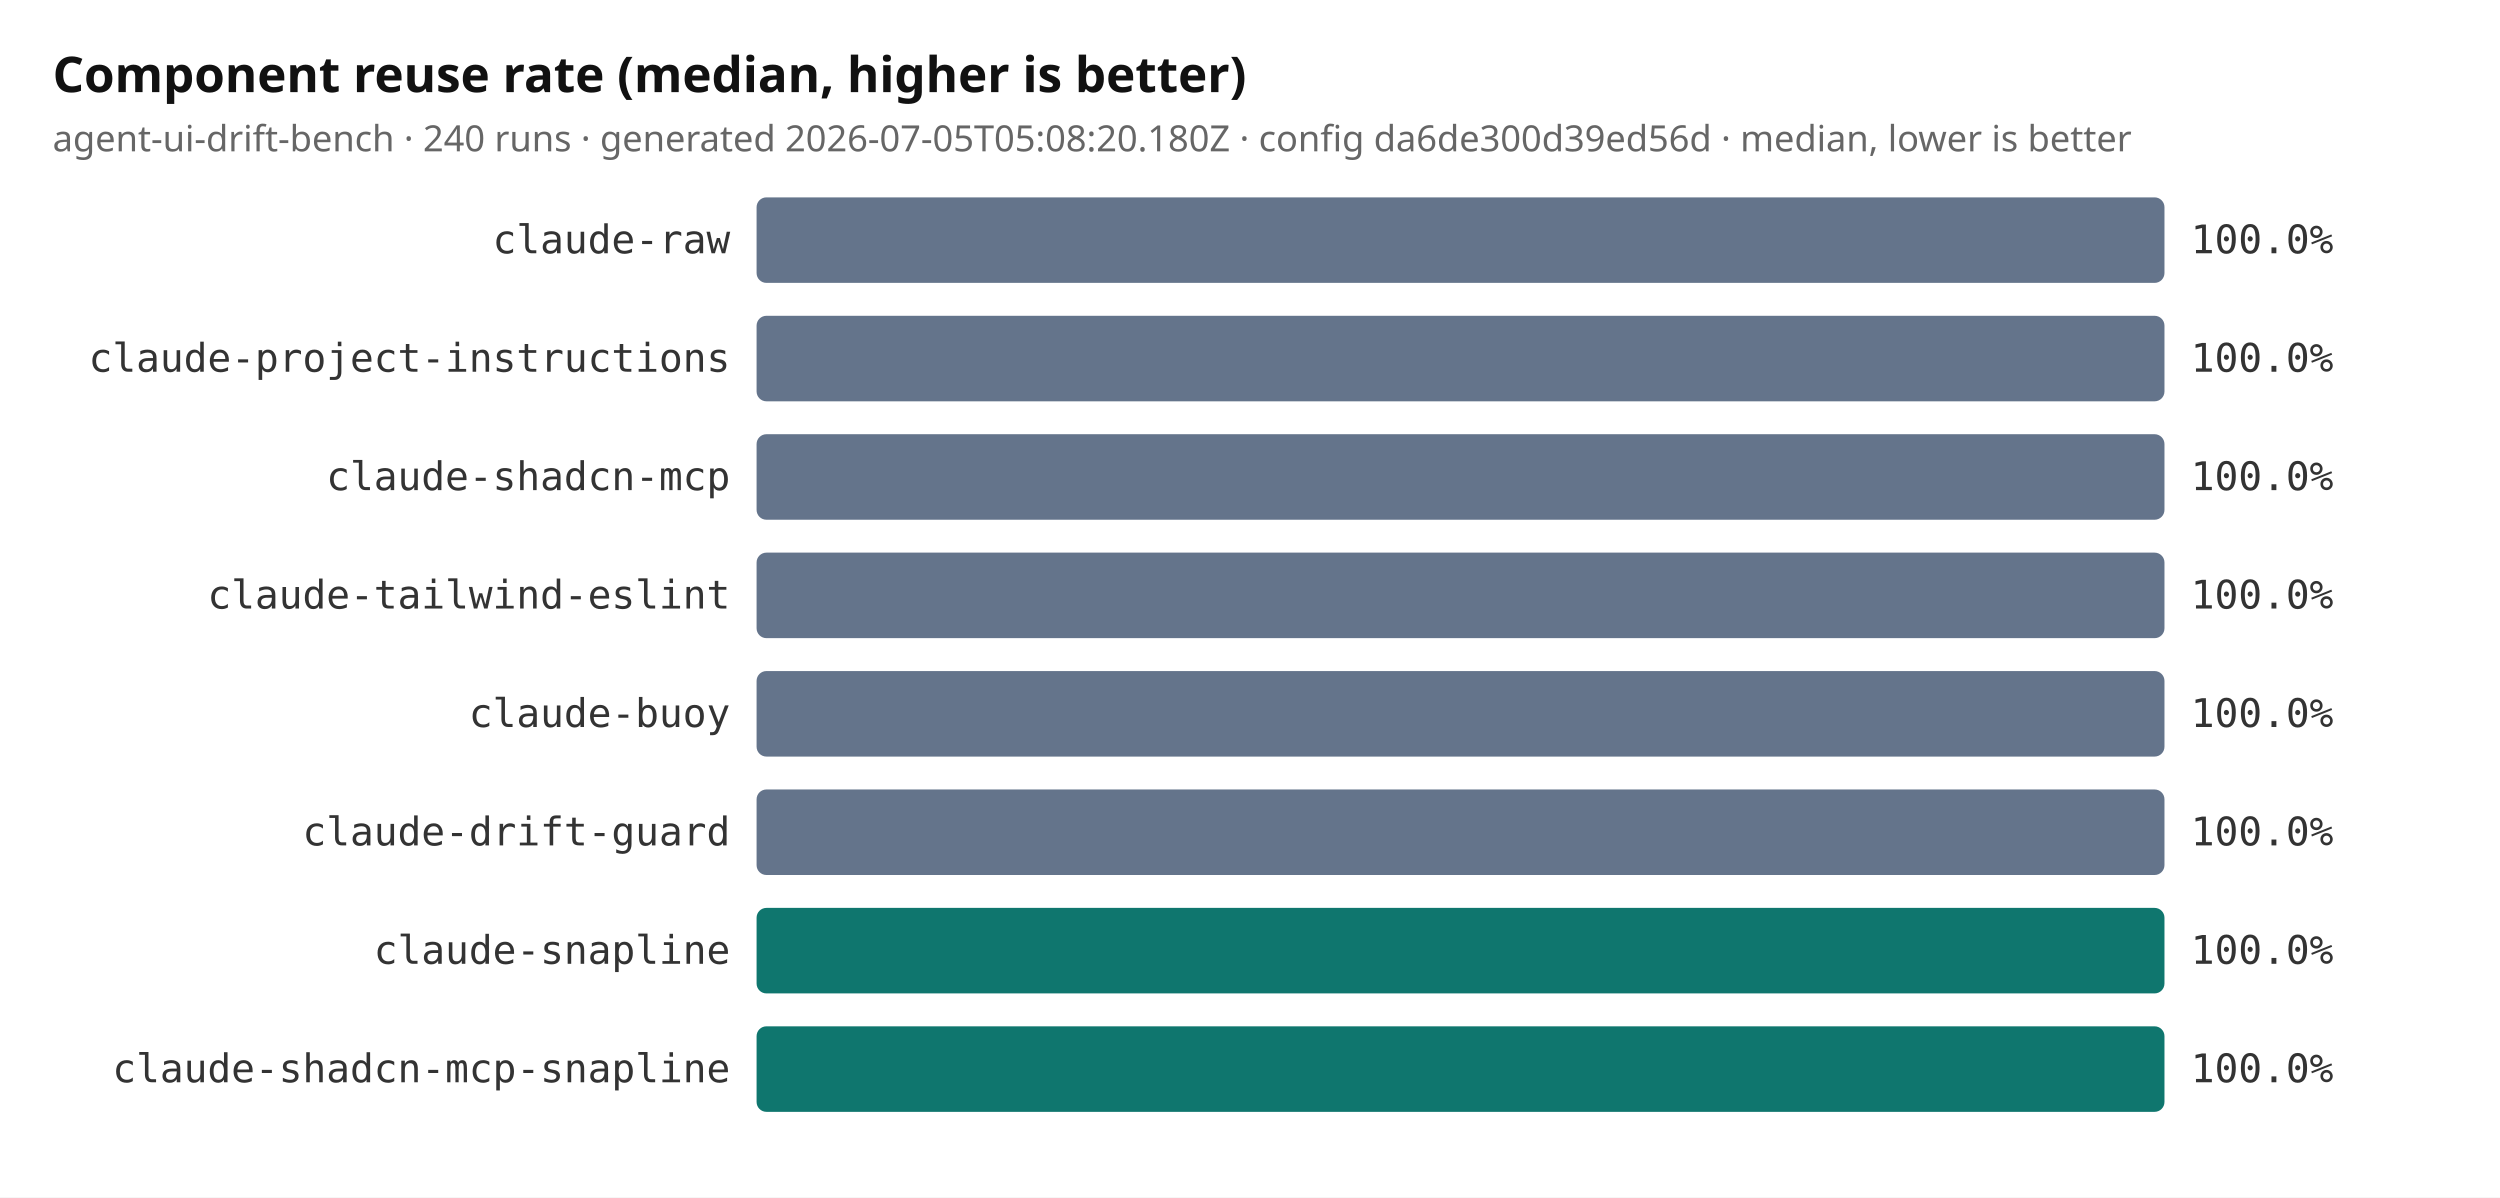
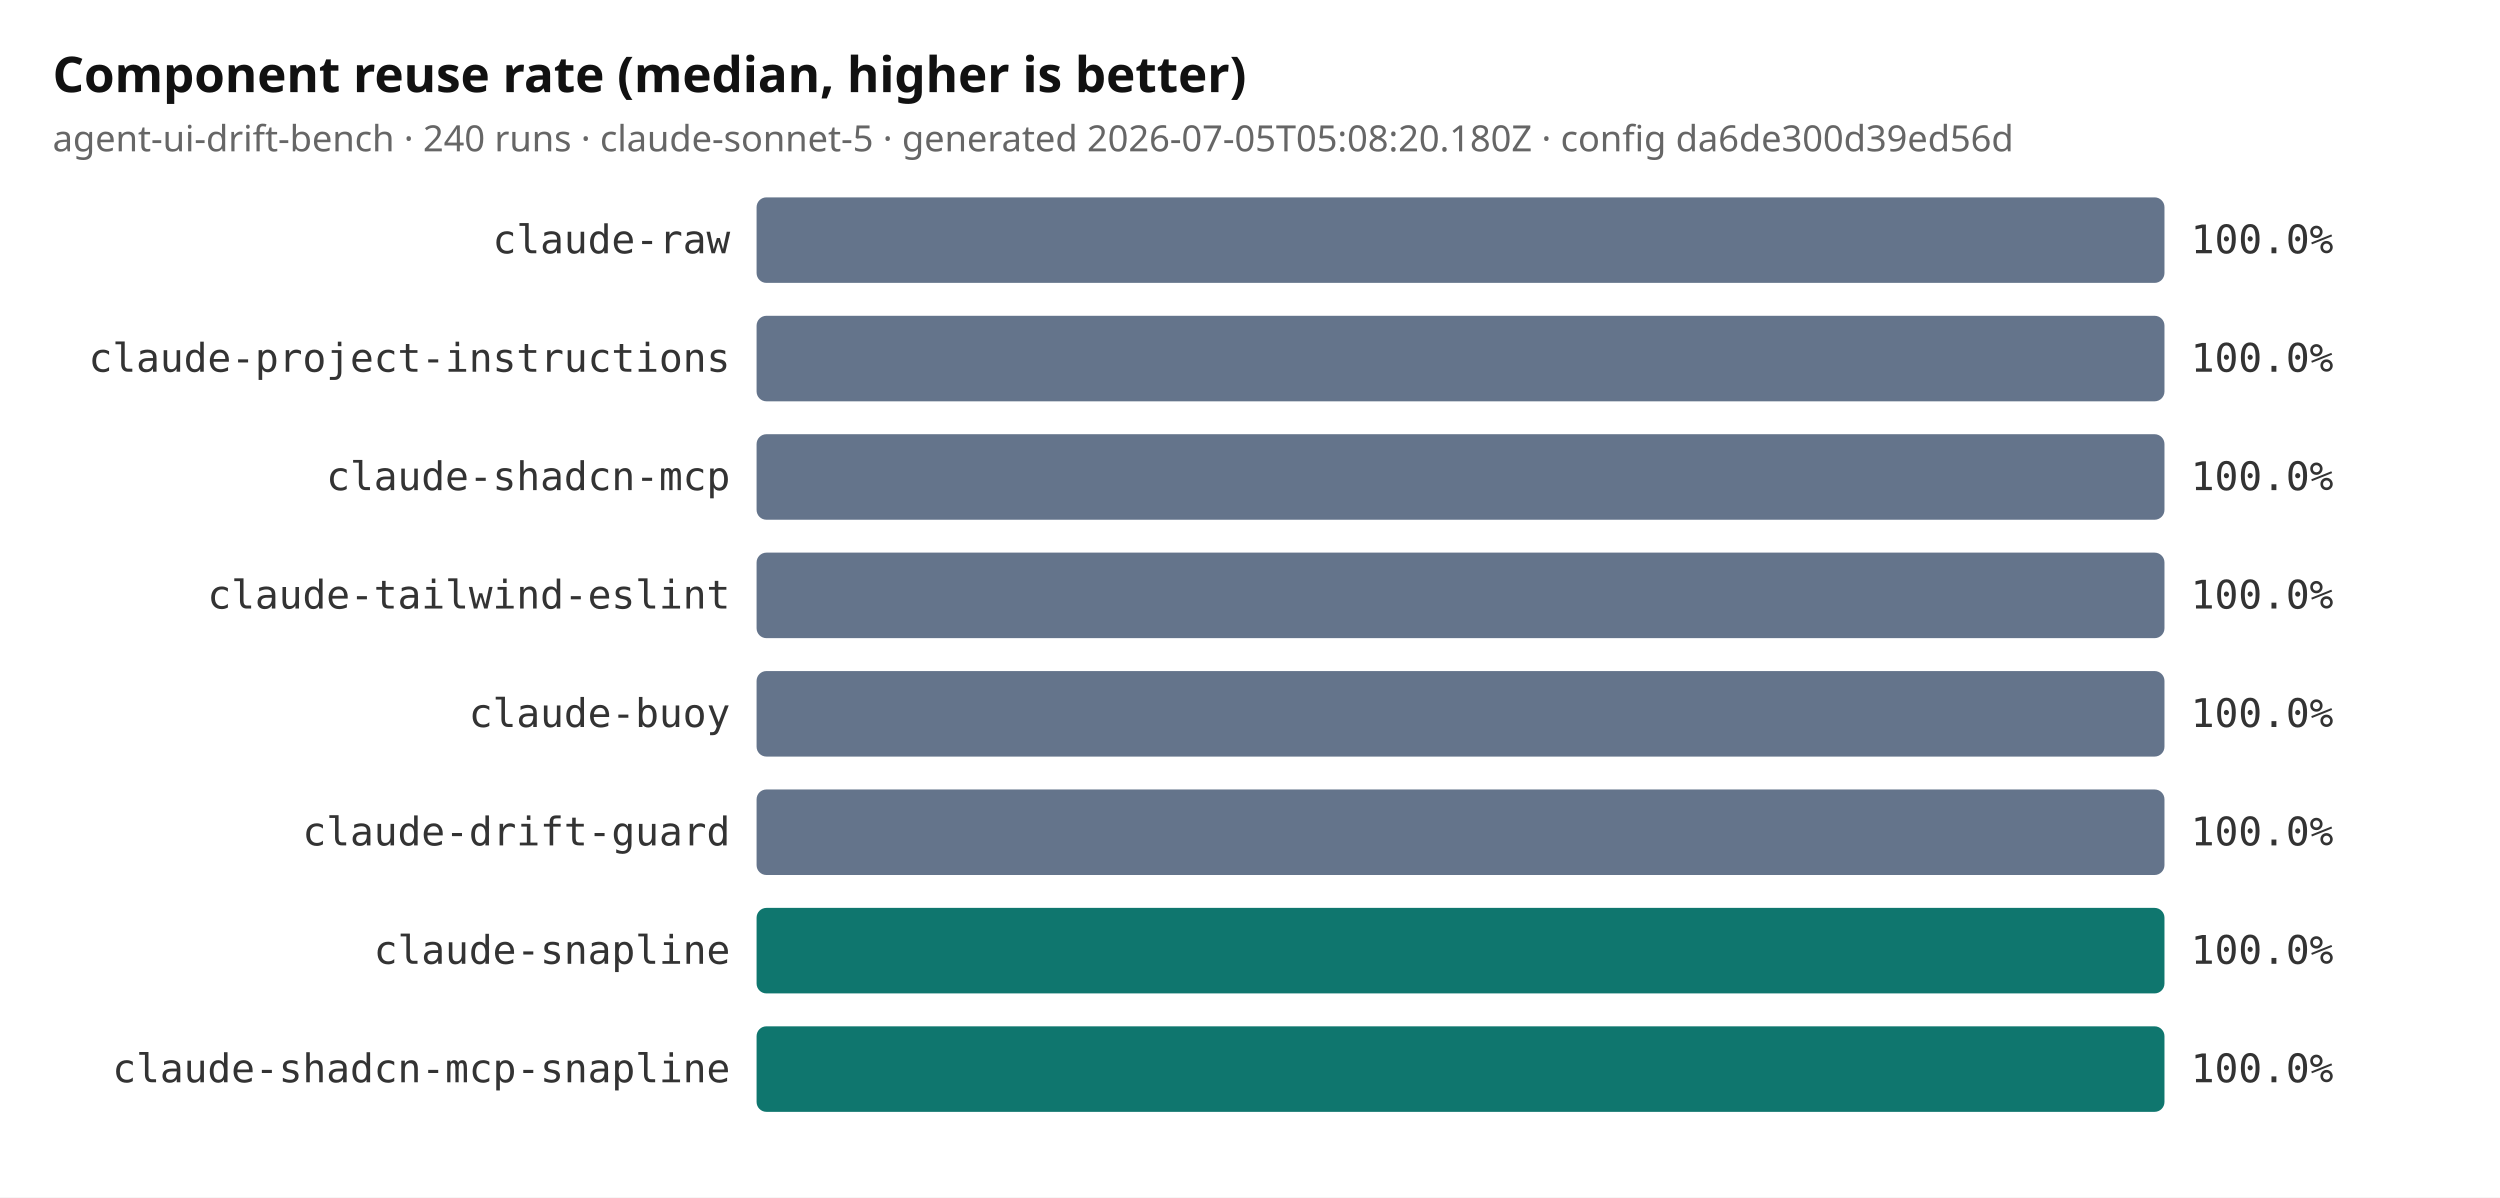
<svg xmlns="http://www.w3.org/2000/svg" width="760" height="364" viewBox="0 0 760 364" role="img" aria-label="Component reuse rate (median, higher is better)">
  <defs>
    <pattern id="tbd" width="8" height="8" patternTransform="rotate(45)" patternUnits="userSpaceOnUse">
      <rect width="8" height="8" fill="#e2e8f0" />
      <line x1="0" y1="0" x2="0" y2="8" stroke="#94a3b8" stroke-width="2" />
    </pattern>
  </defs>
  <rect width="760" height="364" fill="#ffffff" />
  <text x="16" y="28" font-size="15" font-weight="bold" fill="#111" font-family="ui-sans-serif, system-ui">Component reuse rate (median, higher is better)</text>
-   <text x="16" y="46" font-size="11" fill="#666" font-family="ui-sans-serif, system-ui">agent-ui-drift-bench · 240 runs · generated 2026-07-05T05:08:20.180Z · config da6de300d39ed56d · median, lower is better</text>
+   <text x="16" y="46" font-size="11" fill="#666" font-family="ui-sans-serif, system-ui">agent-ui-drift-bench · 240 runs · claude-sonnet-5 · generated 2026-07-05T05:08:20.180Z · config da6de300d39ed56d</text>
  <text x="222" y="77" text-anchor="end" font-size="12" fill="#333" font-family="ui-monospace, monospace">claude-raw</text>
  <rect x="230" y="60" width="428" height="26" fill="#64748b" rx="3" />
  <text x="666" y="77" font-size="12" fill="#333" font-family="ui-monospace, monospace">100.0%</text>
  <text x="222" y="113" text-anchor="end" font-size="12" fill="#333" font-family="ui-monospace, monospace">claude-project-instructions</text>
  <rect x="230" y="96" width="428" height="26" fill="#64748b" rx="3" />
  <text x="666" y="113" font-size="12" fill="#333" font-family="ui-monospace, monospace">100.0%</text>
  <text x="222" y="149" text-anchor="end" font-size="12" fill="#333" font-family="ui-monospace, monospace">claude-shadcn-mcp</text>
  <rect x="230" y="132" width="428" height="26" fill="#64748b" rx="3" />
  <text x="666" y="149" font-size="12" fill="#333" font-family="ui-monospace, monospace">100.0%</text>
  <text x="222" y="185" text-anchor="end" font-size="12" fill="#333" font-family="ui-monospace, monospace">claude-tailwind-eslint</text>
  <rect x="230" y="168" width="428" height="26" fill="#64748b" rx="3" />
  <text x="666" y="185" font-size="12" fill="#333" font-family="ui-monospace, monospace">100.0%</text>
  <text x="222" y="221" text-anchor="end" font-size="12" fill="#333" font-family="ui-monospace, monospace">claude-buoy</text>
  <rect x="230" y="204" width="428" height="26" fill="#64748b" rx="3" />
  <text x="666" y="221" font-size="12" fill="#333" font-family="ui-monospace, monospace">100.0%</text>
  <text x="222" y="257" text-anchor="end" font-size="12" fill="#333" font-family="ui-monospace, monospace">claude-drift-guard</text>
  <rect x="230" y="240" width="428" height="26" fill="#64748b" rx="3" />
  <text x="666" y="257" font-size="12" fill="#333" font-family="ui-monospace, monospace">100.0%</text>
  <text x="222" y="293" text-anchor="end" font-size="12" fill="#333" font-family="ui-monospace, monospace">claude-snapline</text>
  <rect x="230" y="276" width="428" height="26" fill="#0f766e" rx="3" />
  <text x="666" y="293" font-size="12" fill="#333" font-family="ui-monospace, monospace">100.0%</text>
  <text x="222" y="329" text-anchor="end" font-size="12" fill="#333" font-family="ui-monospace, monospace">claude-shadcn-mcp-snapline</text>
  <rect x="230" y="312" width="428" height="26" fill="#0f766e" rx="3" />
  <text x="666" y="329" font-size="12" fill="#333" font-family="ui-monospace, monospace">100.0%</text>
</svg>
